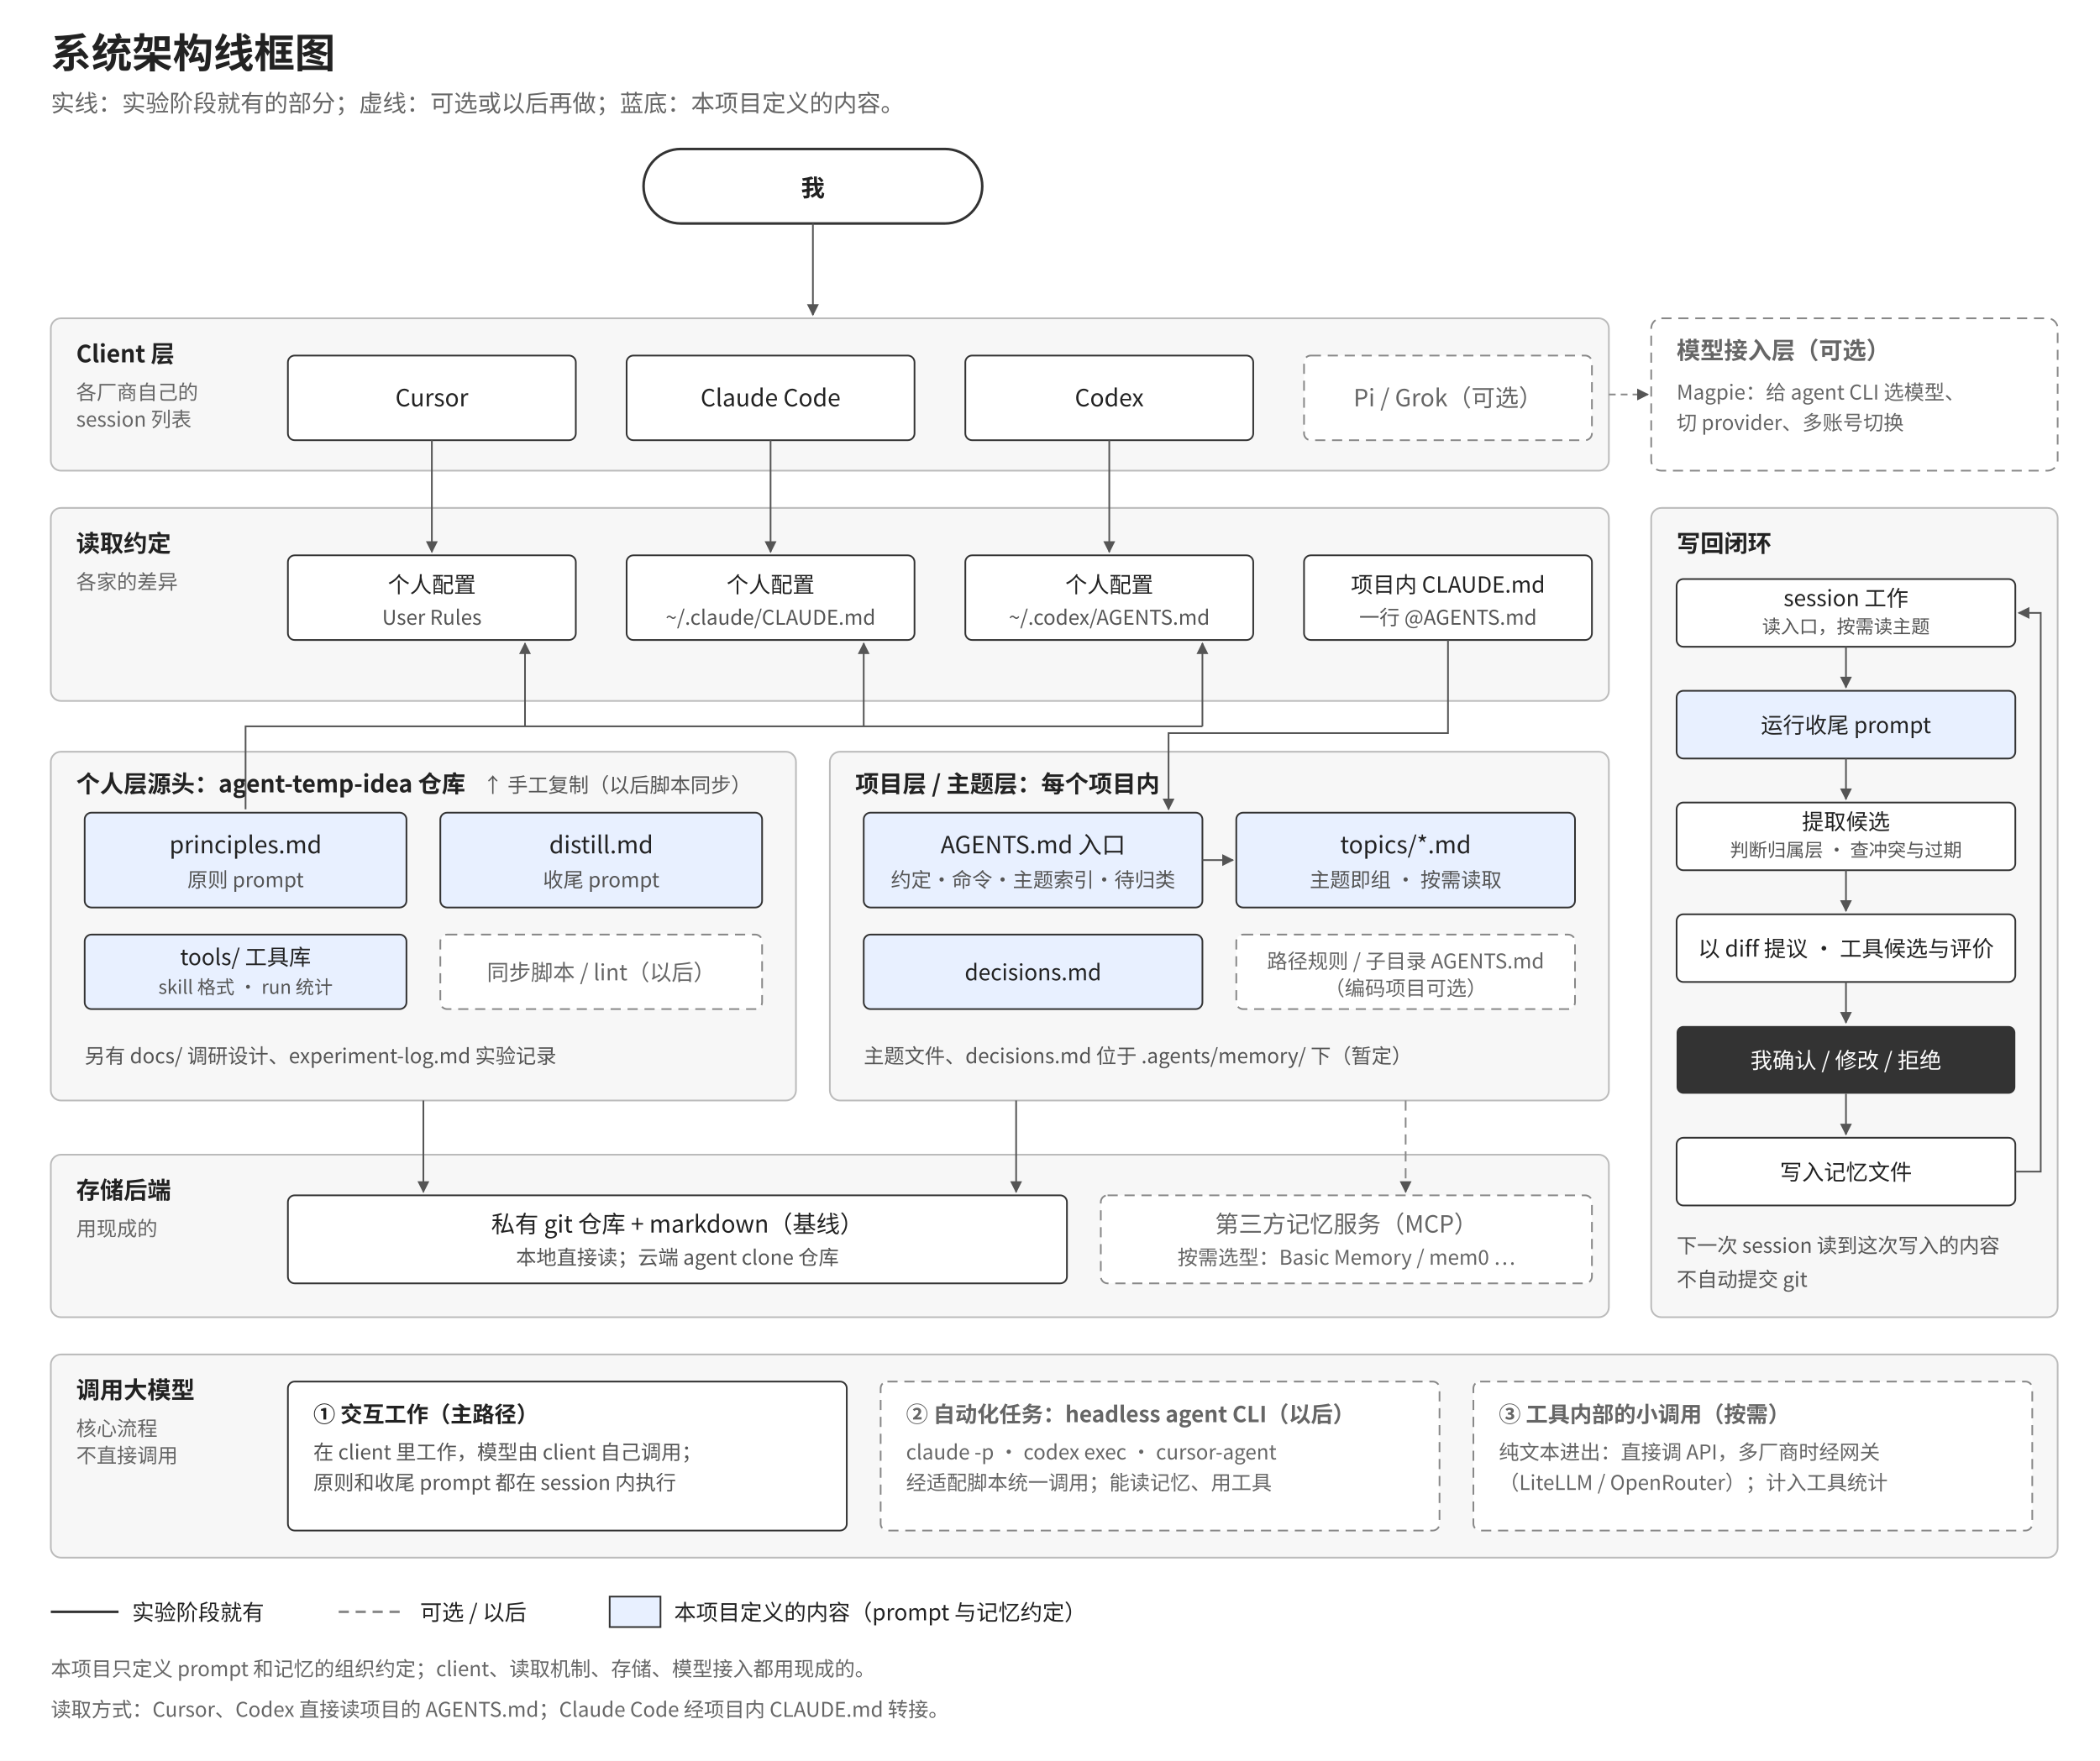
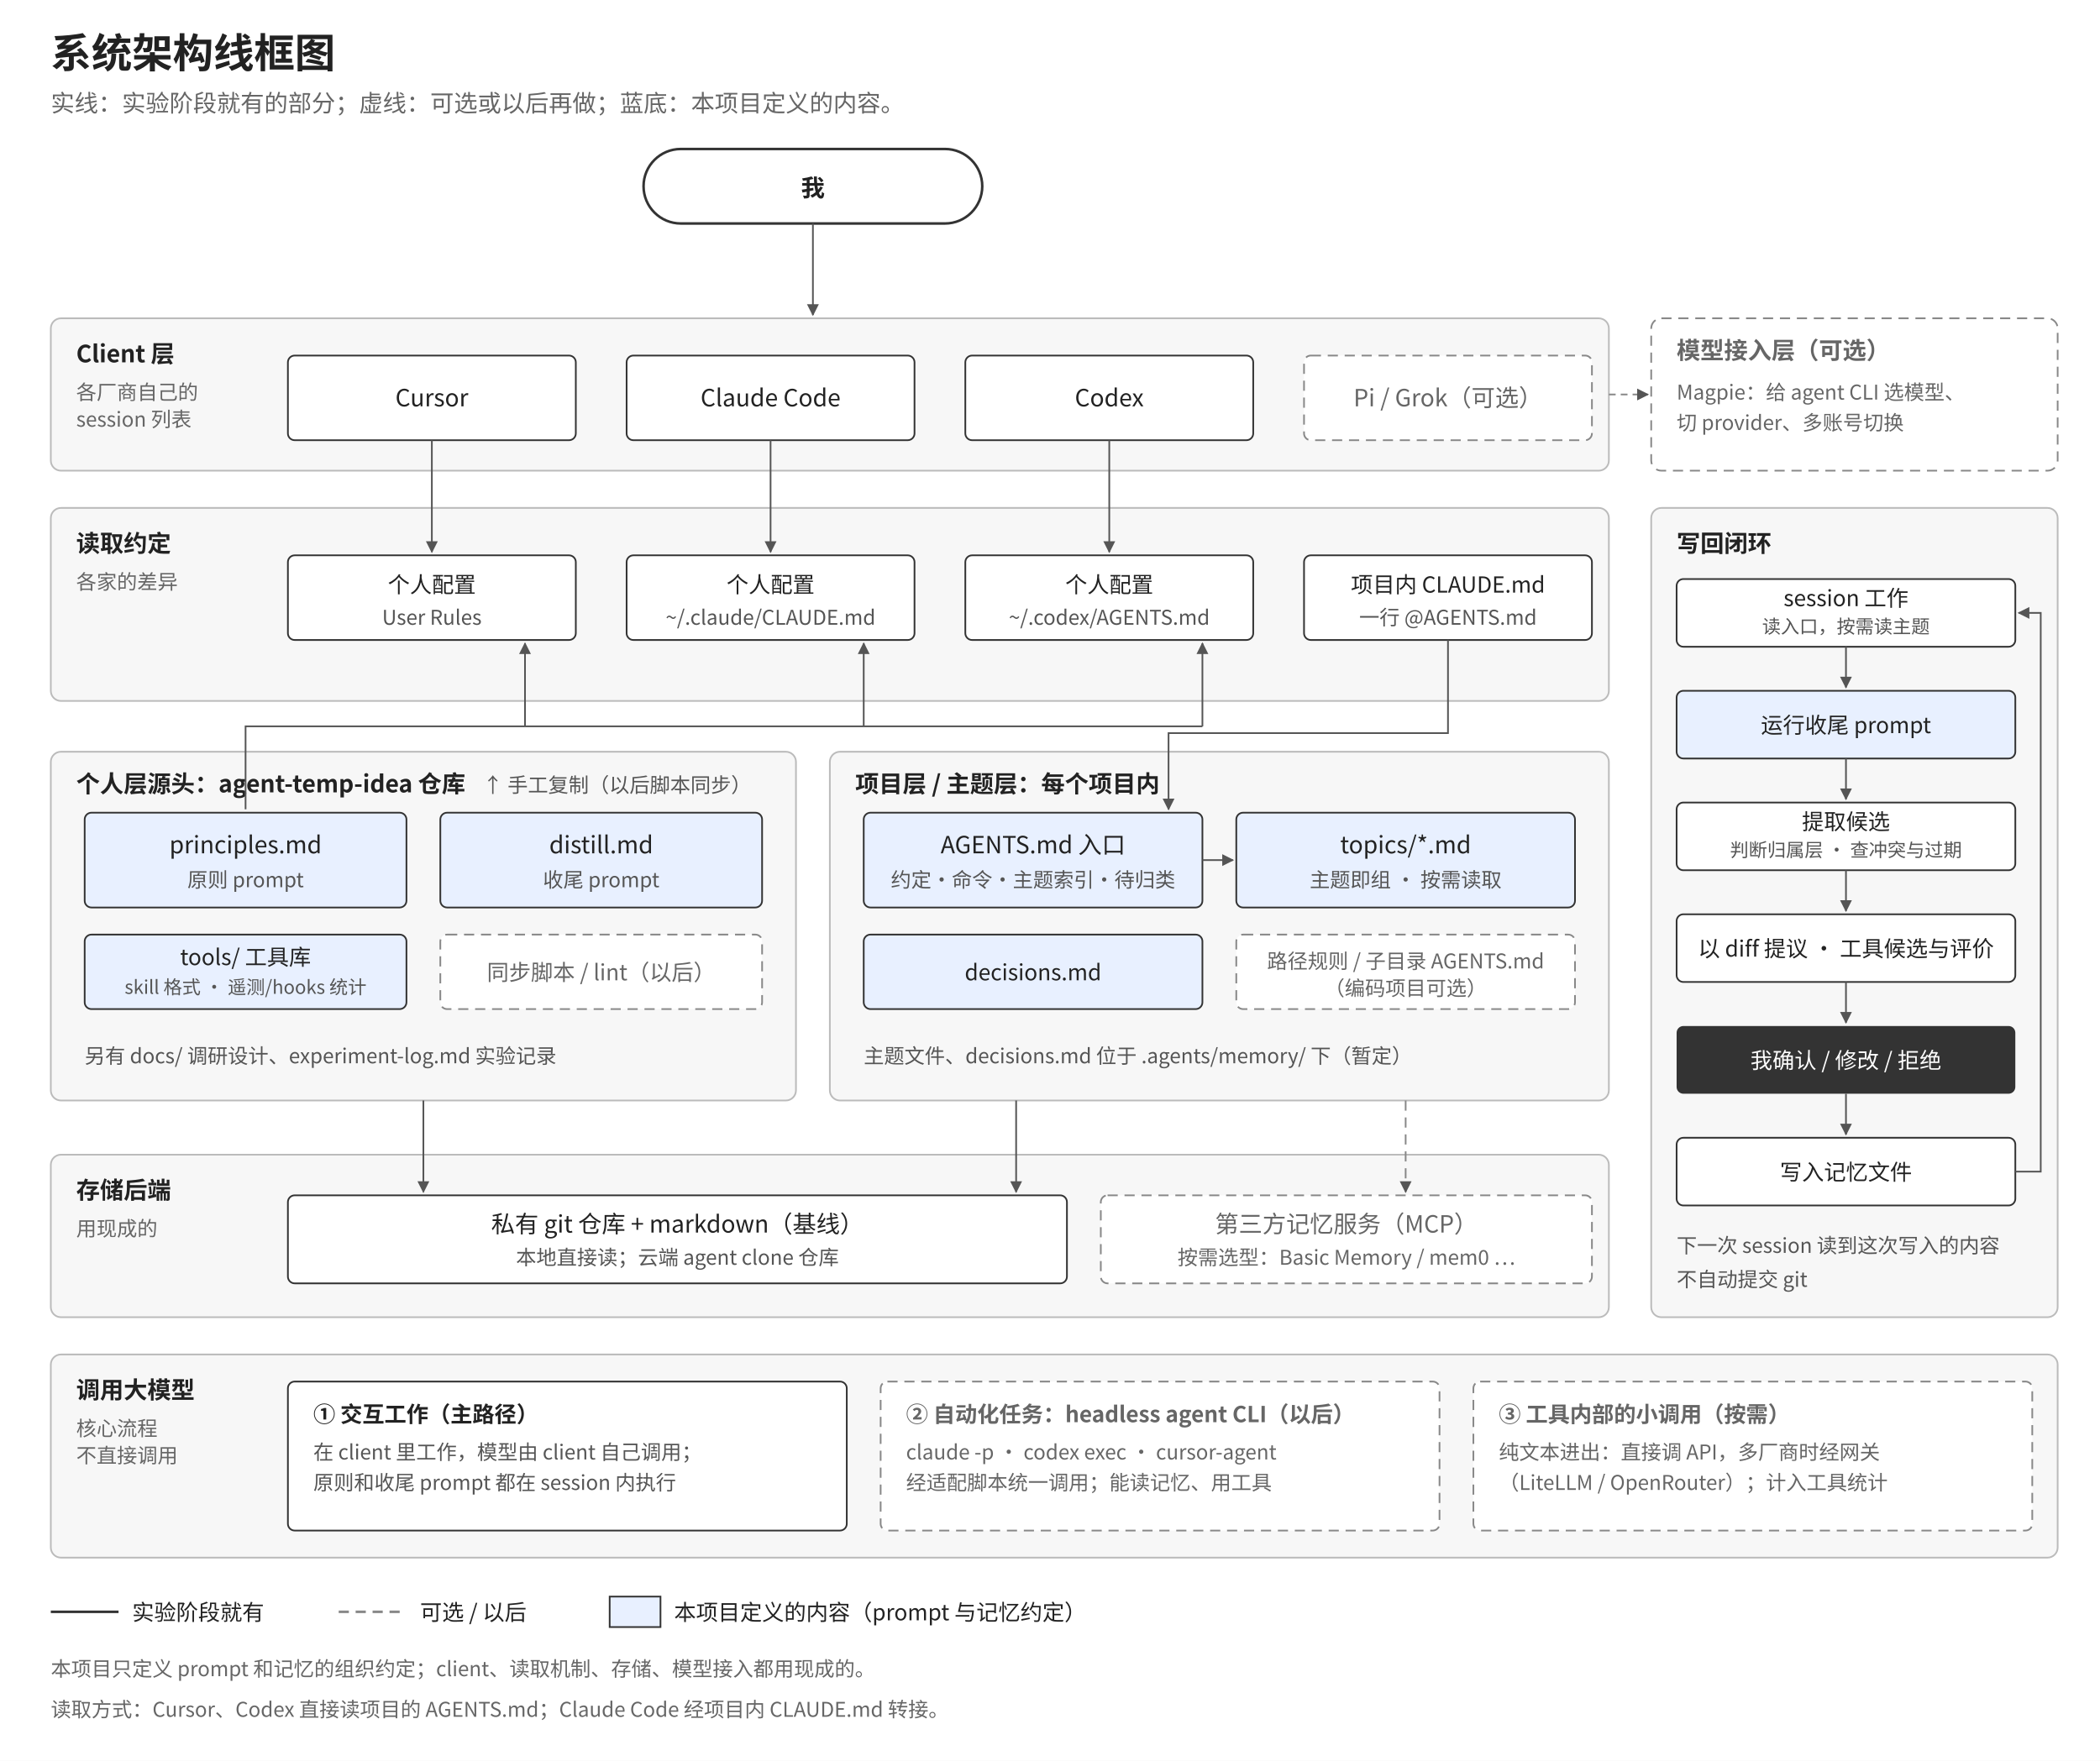
<svg xmlns="http://www.w3.org/2000/svg" width="1240" height="1040" viewBox="0 0 1240 1040" font-family="PingFang SC, Microsoft YaHei, Noto Sans CJK SC, WenQuanYi Zen Hei, sans-serif" font-size="14" fill="#222">
  <defs>
    <marker id="ar" viewBox="0 0 10 10" refX="9" refY="5" markerWidth="7" markerHeight="7" orient="auto">
      <path d="M0,0 L10,5 L0,10 z" fill="#555" />
    </marker>
  </defs>
  <rect width="1240" height="1040" fill="#fff" />
  <text x="30" y="40" font-size="24" font-weight="bold">系统架构线框图</text>
  <text x="30" y="66" fill="#666">实线：实验阶段就有的部分；虚线：可选或以后再做；蓝底：本项目定义的内容。</text>
  <rect x="380" y="88" width="200" height="44" rx="22" fill="none" stroke="#333" stroke-width="1.5" />
  <text x="480" y="116" text-anchor="middle" font-weight="bold">我</text>
  <line x1="480" y1="132" x2="480" y2="186" stroke="#555" marker-end="url(#ar)" />
  <rect x="30" y="188" width="920" height="90" rx="6" fill="#f7f7f7" stroke="#bbb" />
  <text x="45" y="214" font-weight="bold">Client 层</text>
  <text x="45" y="236" fill="#666" font-size="12">各厂商自己的</text>
  <text x="45" y="252" fill="#666" font-size="12">session 列表</text>
  <rect x="170" y="210" width="170" height="50" rx="4" fill="#fff" stroke="#333" />
  <text x="255" y="240" text-anchor="middle">Cursor</text>
  <rect x="370" y="210" width="170" height="50" rx="4" fill="#fff" stroke="#333" />
  <text x="455" y="240" text-anchor="middle">Claude Code</text>
  <rect x="570" y="210" width="170" height="50" rx="4" fill="#fff" stroke="#333" />
  <text x="655" y="240" text-anchor="middle">Codex</text>
  <rect x="770" y="210" width="170" height="50" rx="4" fill="#fff" stroke="#888" stroke-dasharray="6 4" />
  <text x="855" y="240" text-anchor="middle" fill="#666">Pi / Grok（可选）</text>
  <rect x="30" y="300" width="920" height="114" rx="6" fill="#f7f7f7" stroke="#bbb" />
  <text x="45" y="326" font-weight="bold">读取约定</text>
  <text x="45" y="348" fill="#666" font-size="12">各家的差异</text>
  <rect x="170" y="328" width="170" height="50" rx="4" fill="#fff" stroke="#333" />
  <text x="255" y="350" text-anchor="middle" font-size="13">个人配置</text>
  <text x="255" y="369" text-anchor="middle" font-size="12" fill="#555">User Rules</text>
  <rect x="370" y="328" width="170" height="50" rx="4" fill="#fff" stroke="#333" />
  <text x="455" y="350" text-anchor="middle" font-size="13">个人配置</text>
  <text x="455" y="369" text-anchor="middle" font-size="12" fill="#555">~/.claude/CLAUDE.md</text>
  <rect x="570" y="328" width="170" height="50" rx="4" fill="#fff" stroke="#333" />
  <text x="655" y="350" text-anchor="middle" font-size="13">个人配置</text>
  <text x="655" y="369" text-anchor="middle" font-size="12" fill="#555">~/.codex/AGENTS.md</text>
  <rect x="770" y="328" width="170" height="50" rx="4" fill="#fff" stroke="#333" />
  <text x="855" y="350" text-anchor="middle" font-size="13">项目内 CLAUDE.md</text>
  <text x="855" y="369" text-anchor="middle" font-size="12" fill="#555">一行 @AGENTS.md</text>
  <rect x="30" y="444" width="440" height="206" rx="6" fill="#f7f7f7" stroke="#bbb" />
  <text x="45" y="468" font-weight="bold">个人层源头：agent-temp-idea 仓库</text>
  <rect x="50" y="480" width="190" height="56" rx="4" fill="#e8f0ff" stroke="#333" />
  <text x="145" y="504" text-anchor="middle">principles.md</text>
  <text x="145" y="524" text-anchor="middle" font-size="12" fill="#555">原则 prompt</text>
  <rect x="260" y="480" width="190" height="56" rx="4" fill="#e8f0ff" stroke="#333" />
  <text x="355" y="504" text-anchor="middle">distill.md</text>
  <text x="355" y="524" text-anchor="middle" font-size="12" fill="#555">收尾 prompt</text>
  <rect x="50" y="552" width="190" height="44" rx="4" fill="#e8f0ff" stroke="#333" />
  <text x="145" y="570" text-anchor="middle" font-size="13">tools/ 工具库</text>
-   <text x="145" y="587" text-anchor="middle" font-size="11" fill="#555">skill 格式 · run 统计</text>
+   <text x="145" y="587" text-anchor="middle" font-size="11" fill="#555">skill 格式 · 遥测/hooks 统计</text>
  <rect x="260" y="552" width="190" height="44" rx="4" fill="#fff" stroke="#888" stroke-dasharray="6 4" />
  <text x="355" y="579" text-anchor="middle" font-size="13" fill="#666">同步脚本 / lint（以后）</text>
  <text x="50" y="628" fill="#555" font-size="12">另有 docs/ 调研设计、experiment-log.md 实验记录</text>
  <rect x="490" y="444" width="460" height="206" rx="6" fill="#f7f7f7" stroke="#bbb" />
  <text x="505" y="468" font-weight="bold">项目层 / 主题层：每个项目内</text>
  <rect x="510" y="480" width="200" height="56" rx="4" fill="#e8f0ff" stroke="#333" />
  <text x="610" y="504" text-anchor="middle">AGENTS.md 入口</text>
  <text x="610" y="524" text-anchor="middle" font-size="12" fill="#555">约定·命令·主题索引·待归类</text>
  <rect x="730" y="480" width="200" height="56" rx="4" fill="#e8f0ff" stroke="#333" />
  <text x="830" y="504" text-anchor="middle">topics/*.md</text>
  <text x="830" y="524" text-anchor="middle" font-size="12" fill="#555">主题即组 · 按需读取</text>
  <line x1="710" y1="508" x2="728" y2="508" stroke="#555" marker-end="url(#ar)" />
  <rect x="510" y="552" width="200" height="44" rx="4" fill="#e8f0ff" stroke="#333" />
  <text x="610" y="579" text-anchor="middle" font-size="13">decisions.md</text>
  <rect x="730" y="552" width="200" height="44" rx="4" fill="#fff" stroke="#888" stroke-dasharray="6 4" />
  <text x="830" y="572" text-anchor="middle" font-size="12" fill="#666">路径规则 / 子目录 AGENTS.md</text>
  <text x="830" y="588" text-anchor="middle" font-size="12" fill="#666">（编码项目可选）</text>
  <text x="510" y="628" fill="#555" font-size="12">主题文件、decisions.md 位于 .agents/memory/ 下（暂定）</text>
  <rect x="30" y="682" width="920" height="96" rx="6" fill="#f7f7f7" stroke="#bbb" />
  <text x="45" y="708" font-weight="bold">存储后端</text>
  <text x="45" y="730" fill="#666" font-size="12">用现成的</text>
  <rect x="170" y="706" width="460" height="52" rx="4" fill="#fff" stroke="#333" />
  <text x="400" y="728" text-anchor="middle">私有 git 仓库 + markdown（基线）</text>
  <text x="400" y="747" text-anchor="middle" font-size="12" fill="#555">本地直接读；云端 agent clone 仓库</text>
  <rect x="650" y="706" width="290" height="52" rx="4" fill="#fff" stroke="#888" stroke-dasharray="6 4" />
  <text x="795" y="728" text-anchor="middle" fill="#666">第三方记忆服务（MCP）</text>
  <text x="795" y="747" text-anchor="middle" font-size="12" fill="#666">按需选型：Basic Memory / mem0 …</text>
  <rect x="975" y="188" width="240" height="90" rx="6" fill="none" stroke="#888" stroke-dasharray="6 4" />
  <text x="990" y="212" font-weight="bold" fill="#666">模型接入层（可选）</text>
  <text x="990" y="236" font-size="12" fill="#666">Magpie：给 agent CLI 选模型、</text>
  <text x="990" y="254" font-size="12" fill="#666">切 provider、多账号切换</text>
  <line x1="950" y1="233" x2="973" y2="233" stroke="#888" stroke-dasharray="4 3" marker-end="url(#ar)" />
  <rect x="975" y="300" width="240" height="478" rx="6" fill="#f7f7f7" stroke="#bbb" />
  <text x="990" y="326" font-weight="bold">写回闭环</text>
  <rect x="990" y="342" width="200" height="40" rx="4" fill="#fff" stroke="#333" />
  <text x="1090" y="358" text-anchor="middle" font-size="13">session 工作</text>
  <text x="1090" y="374" text-anchor="middle" font-size="11" fill="#555">读入口，按需读主题</text>
  <rect x="990" y="408" width="200" height="40" rx="4" fill="#e8f0ff" stroke="#333" />
  <text x="1090" y="433" text-anchor="middle" font-size="13">运行收尾 prompt</text>
  <rect x="990" y="474" width="200" height="40" rx="4" fill="#fff" stroke="#333" />
  <text x="1090" y="490" text-anchor="middle" font-size="13">提取候选</text>
  <text x="1090" y="506" text-anchor="middle" font-size="11" fill="#555">判断归属层 · 查冲突与过期</text>
  <rect x="990" y="540" width="200" height="40" rx="4" fill="#fff" stroke="#333" />
  <text x="1090" y="565" text-anchor="middle" font-size="13">以 diff 提议 · 工具候选与评价</text>
  <rect x="990" y="606" width="200" height="40" rx="4" fill="#333" />
  <text x="1090" y="631" text-anchor="middle" font-size="13" fill="#fff">我确认 / 修改 / 拒绝</text>
  <rect x="990" y="672" width="200" height="40" rx="4" fill="#fff" stroke="#333" />
  <text x="1090" y="697" text-anchor="middle" font-size="13">写入记忆文件</text>
  <line x1="1090" y1="382" x2="1090" y2="406" stroke="#555" marker-end="url(#ar)" />
  <line x1="1090" y1="448" x2="1090" y2="472" stroke="#555" marker-end="url(#ar)" />
  <line x1="1090" y1="514" x2="1090" y2="538" stroke="#555" marker-end="url(#ar)" />
  <line x1="1090" y1="580" x2="1090" y2="604" stroke="#555" marker-end="url(#ar)" />
  <line x1="1090" y1="646" x2="1090" y2="670" stroke="#555" marker-end="url(#ar)" />
  <polyline points="1190,692 1205,692 1205,362 1192,362" fill="none" stroke="#555" marker-end="url(#ar)" />
  <text x="990" y="740" font-size="12" fill="#555">下一次 session 读到这次写入的内容</text>
  <text x="990" y="760" font-size="12" fill="#555">不自动提交 git</text>
  <line x1="255" y1="260" x2="255" y2="326" stroke="#555" marker-end="url(#ar)" />
  <line x1="455" y1="260" x2="455" y2="326" stroke="#555" marker-end="url(#ar)" />
  <line x1="655" y1="260" x2="655" y2="326" stroke="#555" marker-end="url(#ar)" />
  <polyline points="145,478 145,429 710,429" fill="none" stroke="#555" />
  <line x1="310" y1="429" x2="310" y2="380" stroke="#555" marker-end="url(#ar)" />
  <line x1="510" y1="429" x2="510" y2="380" stroke="#555" marker-end="url(#ar)" />
  <line x1="710" y1="429" x2="710" y2="380" stroke="#555" marker-end="url(#ar)" />
  <text x="285" y="468" fill="#555" font-size="12">↑ 手工复制（以后脚本同步）</text>
  <polyline points="855,378 855,433 690,433 690,478" fill="none" stroke="#555" marker-end="url(#ar)" />
  <line x1="250" y1="650" x2="250" y2="704" stroke="#555" marker-end="url(#ar)" />
  <line x1="600" y1="650" x2="600" y2="704" stroke="#555" marker-end="url(#ar)" />
  <line x1="830" y1="650" x2="830" y2="704" stroke="#888" stroke-dasharray="6 4" marker-end="url(#ar)" />
  <rect x="30" y="800" width="1185" height="120" rx="6" fill="#f7f7f7" stroke="#bbb" />
  <text x="45" y="826" font-weight="bold">调用大模型</text>
  <text x="45" y="848" fill="#666" font-size="12">核心流程</text>
  <text x="45" y="864" fill="#666" font-size="12">不直接调用</text>
  <rect x="170" y="816" width="330" height="88" rx="4" fill="#fff" stroke="#333" />
  <text x="185" y="840" font-weight="bold" font-size="13">① 交互工作（主路径）</text>
  <text x="185" y="862" font-size="12" fill="#555">在 client 里工作，模型由 client 自己调用；</text>
  <text x="185" y="880" font-size="12" fill="#555">原则和收尾 prompt 都在 session 内执行</text>
  <rect x="520" y="816" width="330" height="88" rx="4" fill="#fff" stroke="#888" stroke-dasharray="6 4" />
  <text x="535" y="840" font-weight="bold" font-size="13" fill="#666">② 自动化任务：headless agent CLI（以后）</text>
  <text x="535" y="862" font-size="12" fill="#666">claude -p · codex exec · cursor-agent</text>
  <text x="535" y="880" font-size="12" fill="#666">经适配脚本统一调用；能读记忆、用工具</text>
  <rect x="870" y="816" width="330" height="88" rx="4" fill="#fff" stroke="#888" stroke-dasharray="6 4" />
  <text x="885" y="840" font-weight="bold" font-size="13" fill="#666">③ 工具内部的小调用（按需）</text>
  <text x="885" y="862" font-size="12" fill="#666">纯文本进出：直接调 API，多厂商时经网关</text>
  <text x="885" y="880" font-size="12" fill="#666">（LiteLLM / OpenRouter）；计入工具统计</text>
  <line x1="30" y1="952" x2="70" y2="952" stroke="#333" stroke-width="1.5" />
  <text x="78" y="957" font-size="13">实验阶段就有</text>
  <line x1="200" y1="952" x2="240" y2="952" stroke="#888" stroke-width="1.5" stroke-dasharray="6 4" />
  <text x="248" y="957" font-size="13">可选 / 以后</text>
  <rect x="360" y="943" width="30" height="18" fill="#e8f0ff" stroke="#333" />
  <text x="398" y="957" font-size="13">本项目定义的内容（prompt 与记忆约定）</text>
  <text x="30" y="990" font-size="12" fill="#666">本项目只定义 prompt 和记忆的组织约定；client、读取机制、存储、模型接入都用现成的。</text>
  <text x="30" y="1014" font-size="12" fill="#666">读取方式：Cursor、Codex 直接读项目的 AGENTS.md；Claude Code 经项目内 CLAUDE.md 转接。</text>
</svg>
